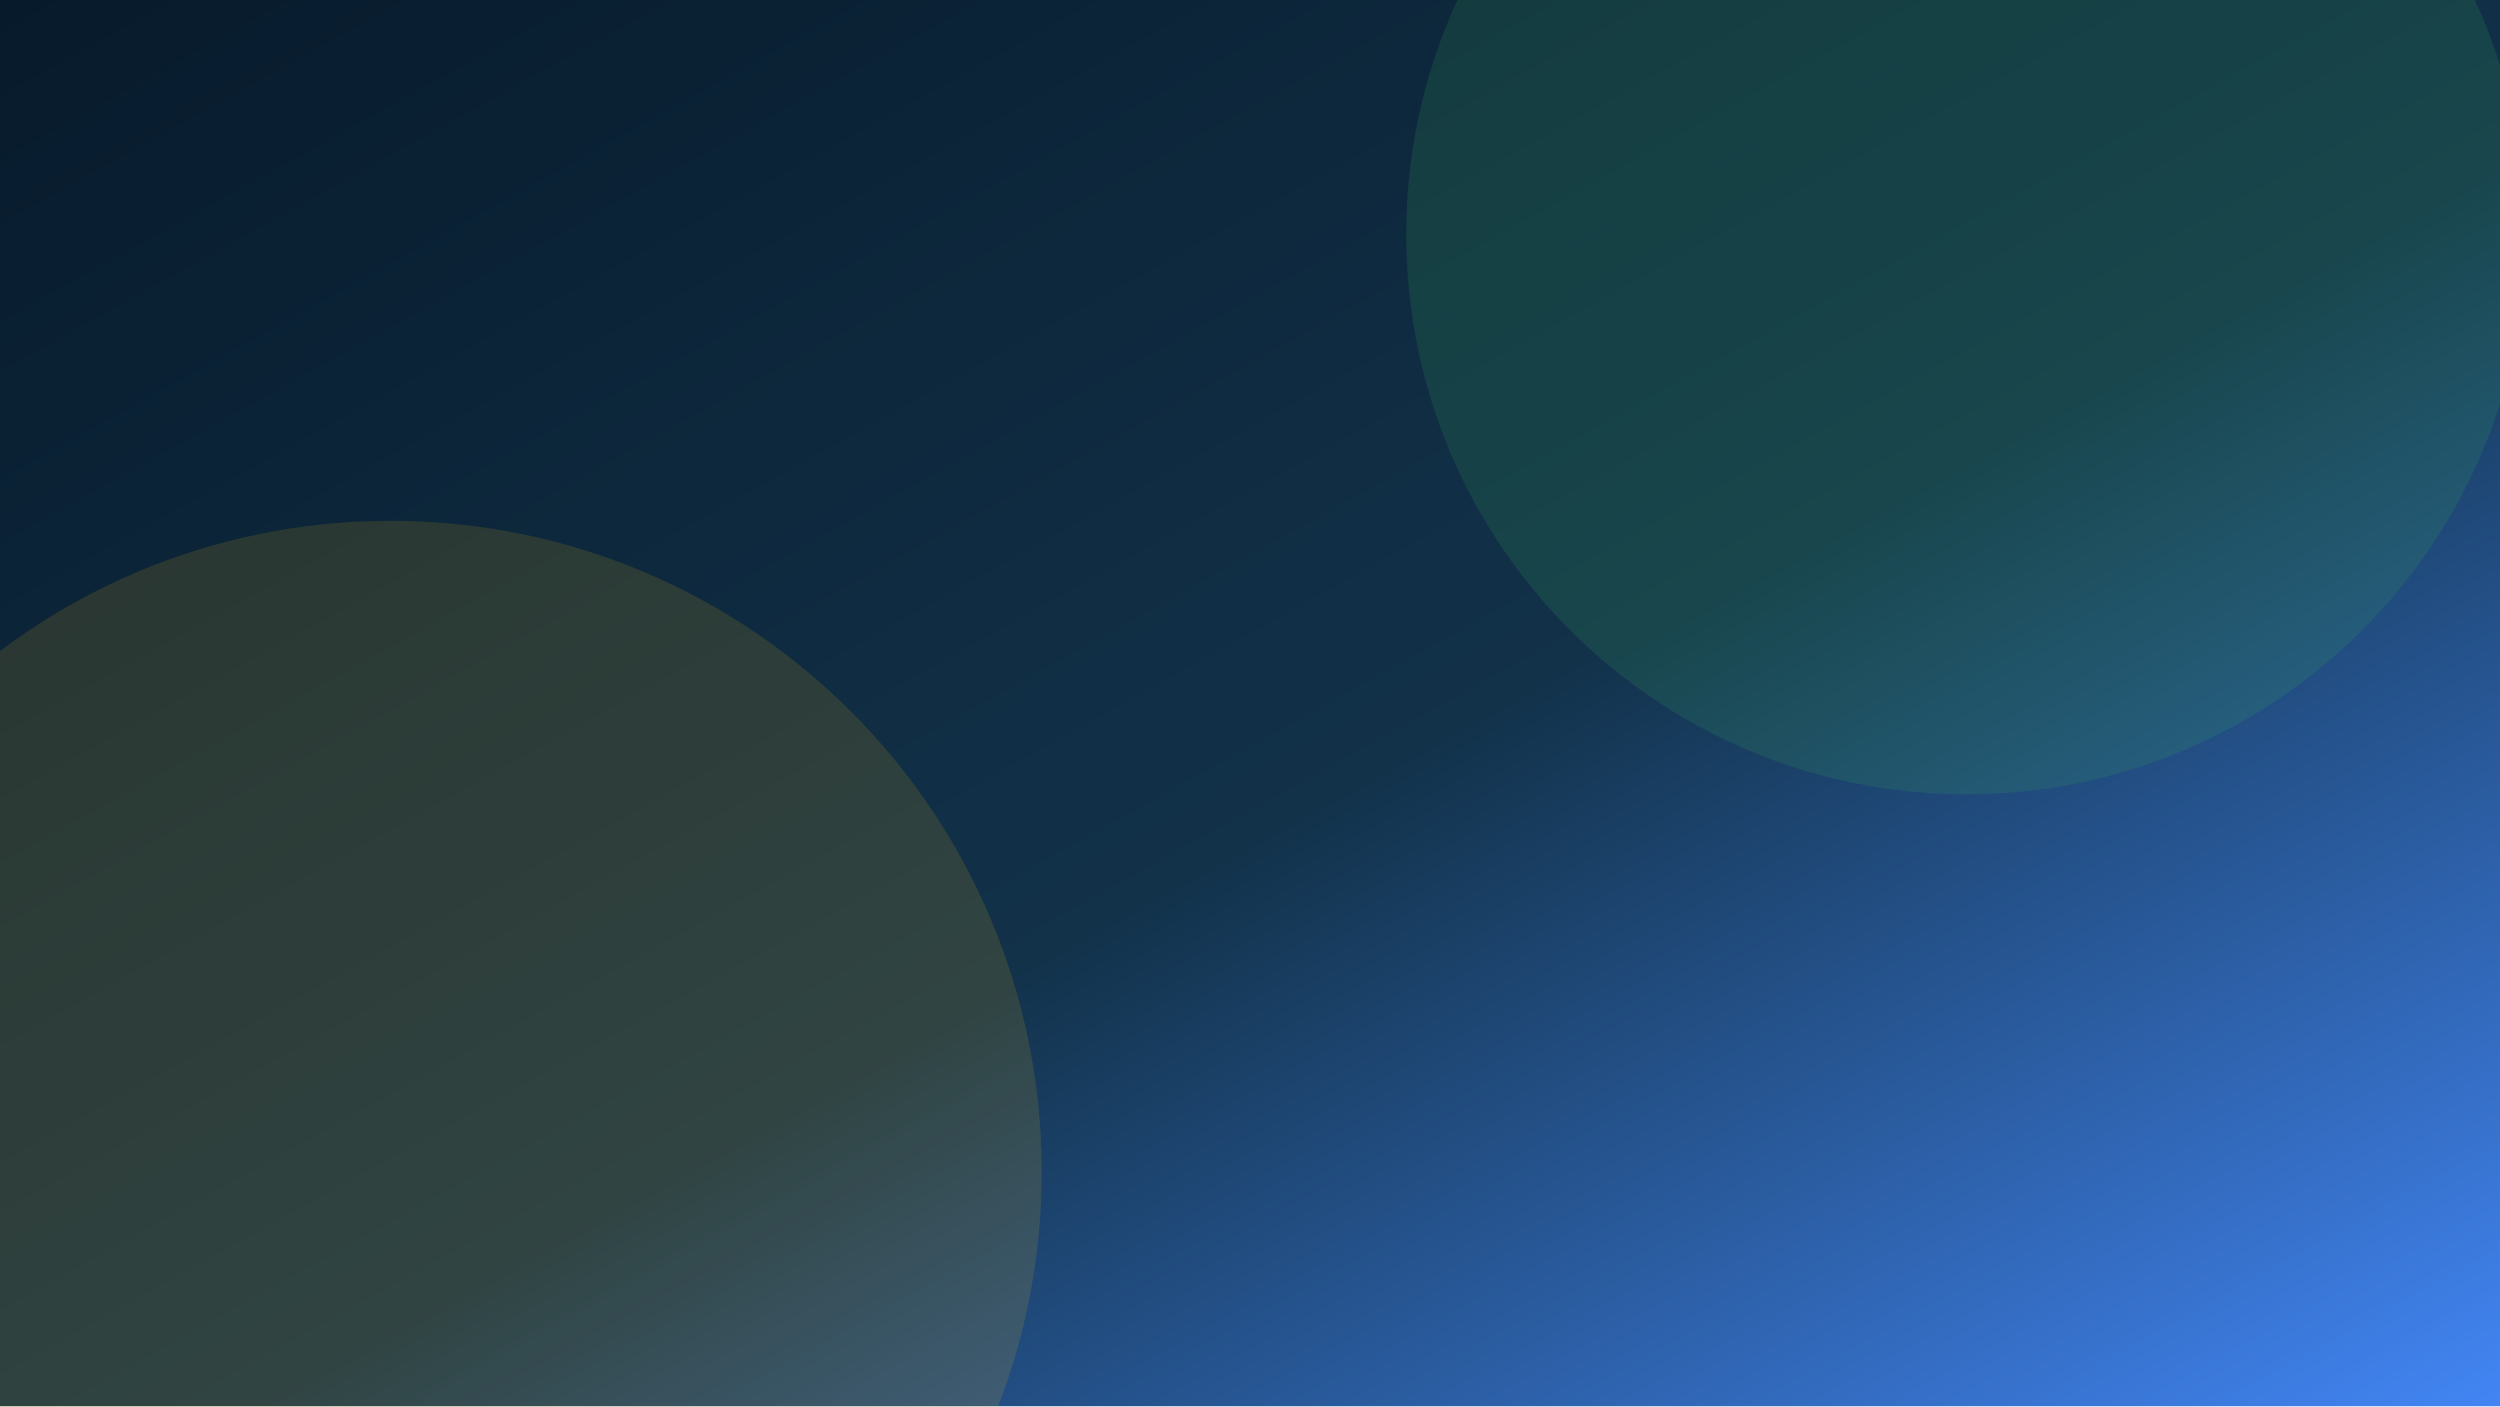
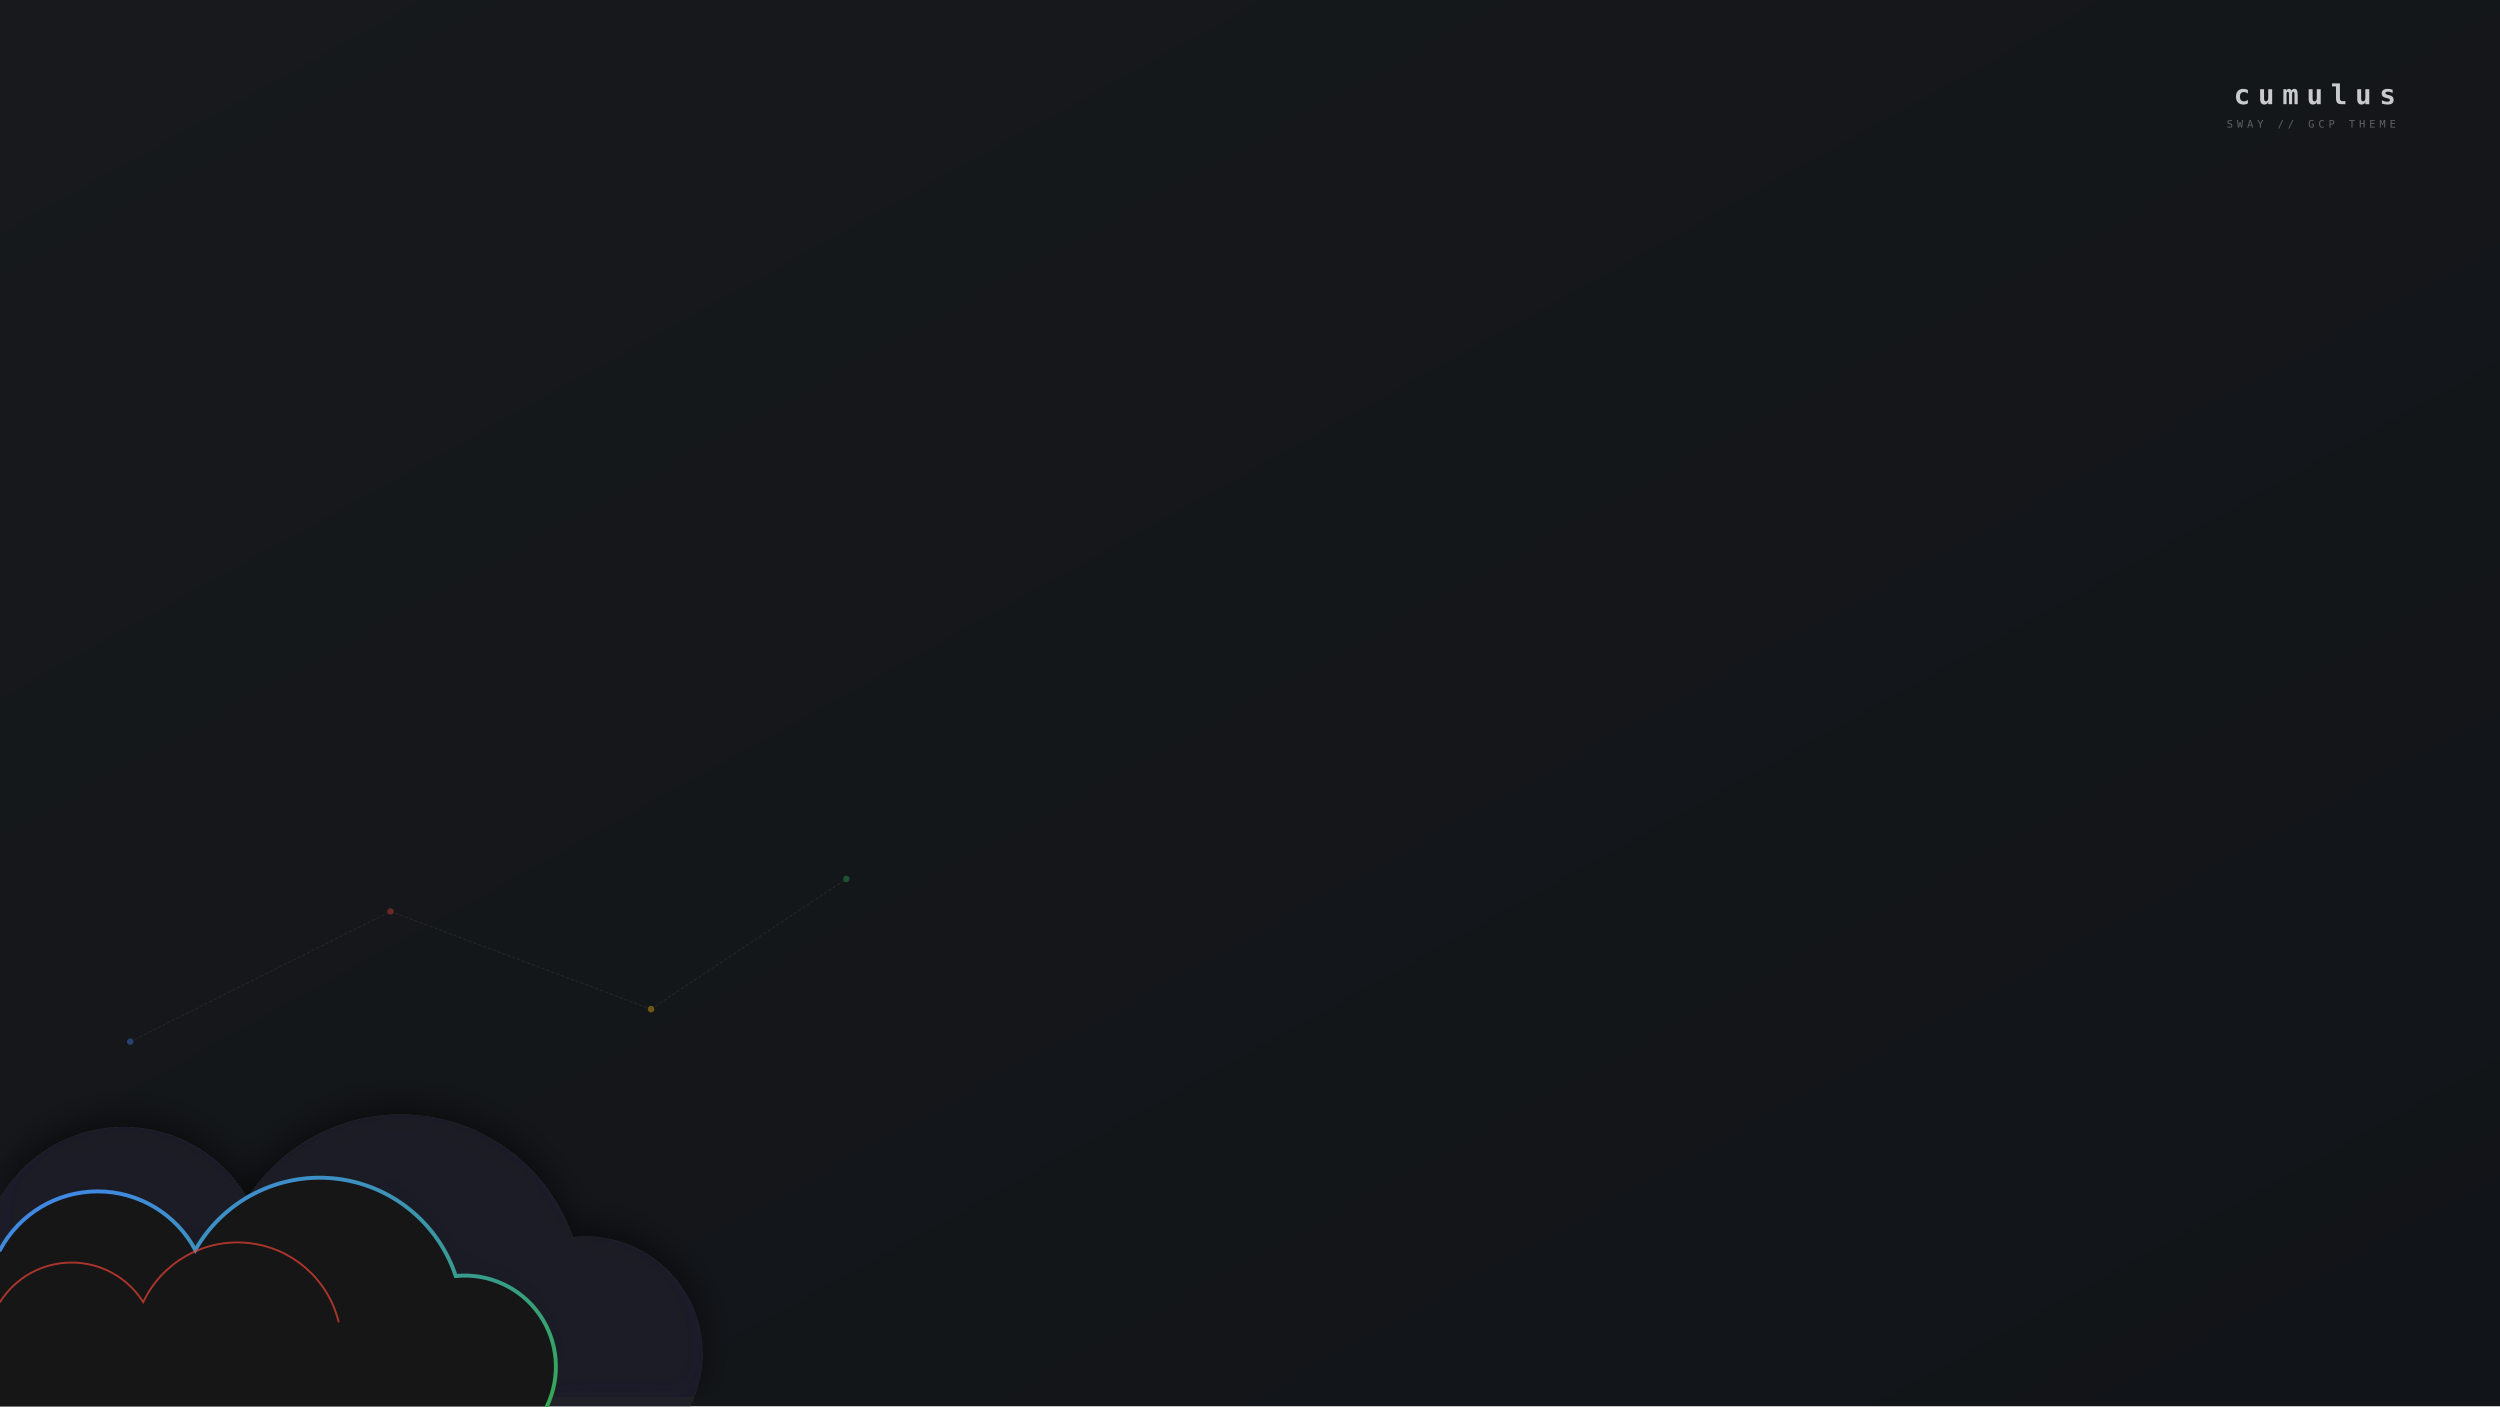
- <svg xmlns="http://www.w3.org/2000/svg" viewBox="0 0 1920 1080">
+ <svg xmlns="http://www.w3.org/2000/svg" viewBox="0 0 3840 2160" width="3840" height="2160">
  <defs>
-     <linearGradient id="g" x1="0" y1="0" x2="1" y2="1">
-       <stop stop-color="#071a2b" />
-       <stop offset=".55" stop-color="#12324a" />
-       <stop offset="1" stop-color="#4285f4" />
+     <linearGradient id="bg-grad" x1="0%" y1="0%" x2="100%" y2="100%">
+       <stop offset="0%" stop-color="#17191C" />
+       <stop offset="100%" stop-color="#111418" />
    </linearGradient>
+     <linearGradient id="gcp-accent" x1="0%" y1="0%" x2="100%" y2="100%">
+       <stop offset="0%" stop-color="#4285F4" />
+       <stop offset="100%" stop-color="#34A853" />
+     </linearGradient>
+     <filter id="subtle-glow" x="-20%" y="-20%" width="140%" height="140%">
+       <feDropShadow dx="0" dy="-15" stdDeviation="25" flood-color="#000000" flood-opacity="0.6" />
+     </filter>
  </defs>
-   <rect width="1920" height="1080" fill="url(#g)" />
-   <circle cx="1510" cy="180" r="430" fill="#34a853" opacity=".17" />
-   <circle cx="300" cy="900" r="500" fill="#fbbc05" opacity=".13" />
+   <rect width="3840" height="2160" fill="url(#bg-grad)" />
+   <g fill="none" opacity="0.4" stroke-linecap="round">
+     <line x1="200" y1="1600" x2="600" y2="1400" stroke="#3C4043" stroke-width="1.5" stroke-dasharray="4 4" />
+     <line x1="600" y1="1400" x2="1000" y2="1550" stroke="#3C4043" stroke-width="1.5" stroke-dasharray="4 4" />
+     <line x1="1000" y1="1550" x2="1300" y2="1350" stroke="#3C4043" stroke-width="1.5" stroke-dasharray="4 4" />
+     <circle cx="200" cy="1600" r="5" fill="#4285F4" />
+     <circle cx="600" cy="1400" r="5" fill="#EA4335" />
+     <circle cx="1000" cy="1550" r="5" fill="#FBBC05" />
+     <circle cx="1300" cy="1350" r="5" fill="#34A853" />
+   </g>
+   <g filter="url(#subtle-glow)">
+     <path d="       M 0 1840       A 220 220 0 0 1 380 1840       A 280 280 0 0 1 880 1900       A 180 180 0 0 1 1060 2160       L 0 2160 Z" fill="#22252A" opacity="0.85" />
+     <path d="       M 0 1920       A 170 170 0 0 1 300 1920       A 220 220 0 0 1 700 1960       A 140 140 0 0 1 840 2160       L 0 2160 Z" fill="#121417" />
+     <path d="       M 0 1920       A 170 170 0 0 1 300 1920       A 220 220 0 0 1 700 1960       A 140 140 0 0 1 840 2160" fill="none" stroke="url(#gcp-accent)" stroke-width="6" stroke-linecap="round" />
+     <path d="       M 0 2000       A 130 130 0 0 1 220 2000       A 160 160 0 0 1 520 2030" fill="none" stroke="#EA4335" stroke-width="3" stroke-linecap="round" opacity="0.7" />
+   </g>
+   <g transform="translate(3680, 160)">
+     <line x1="-320" y1="-30" x2="0" y2="-30" stroke="url(#gcp-accent)" stroke-width="4" stroke-linecap="round" />
+     <text x="0" y="0" text-anchor="end" fill="#E8EAED" font-family="Fira Code, JetBrains Mono, monospace, sans-serif" font-size="42" font-weight="600" letter-spacing="12" opacity="0.85">cumulus</text>
+     <text x="0" y="36" text-anchor="end" fill="#9AA0A6" font-family="Fira Code, JetBrains Mono, monospace, sans-serif" font-size="16" letter-spacing="6" opacity="0.55">SWAY // GCP THEME</text>
+   </g>
</svg>
